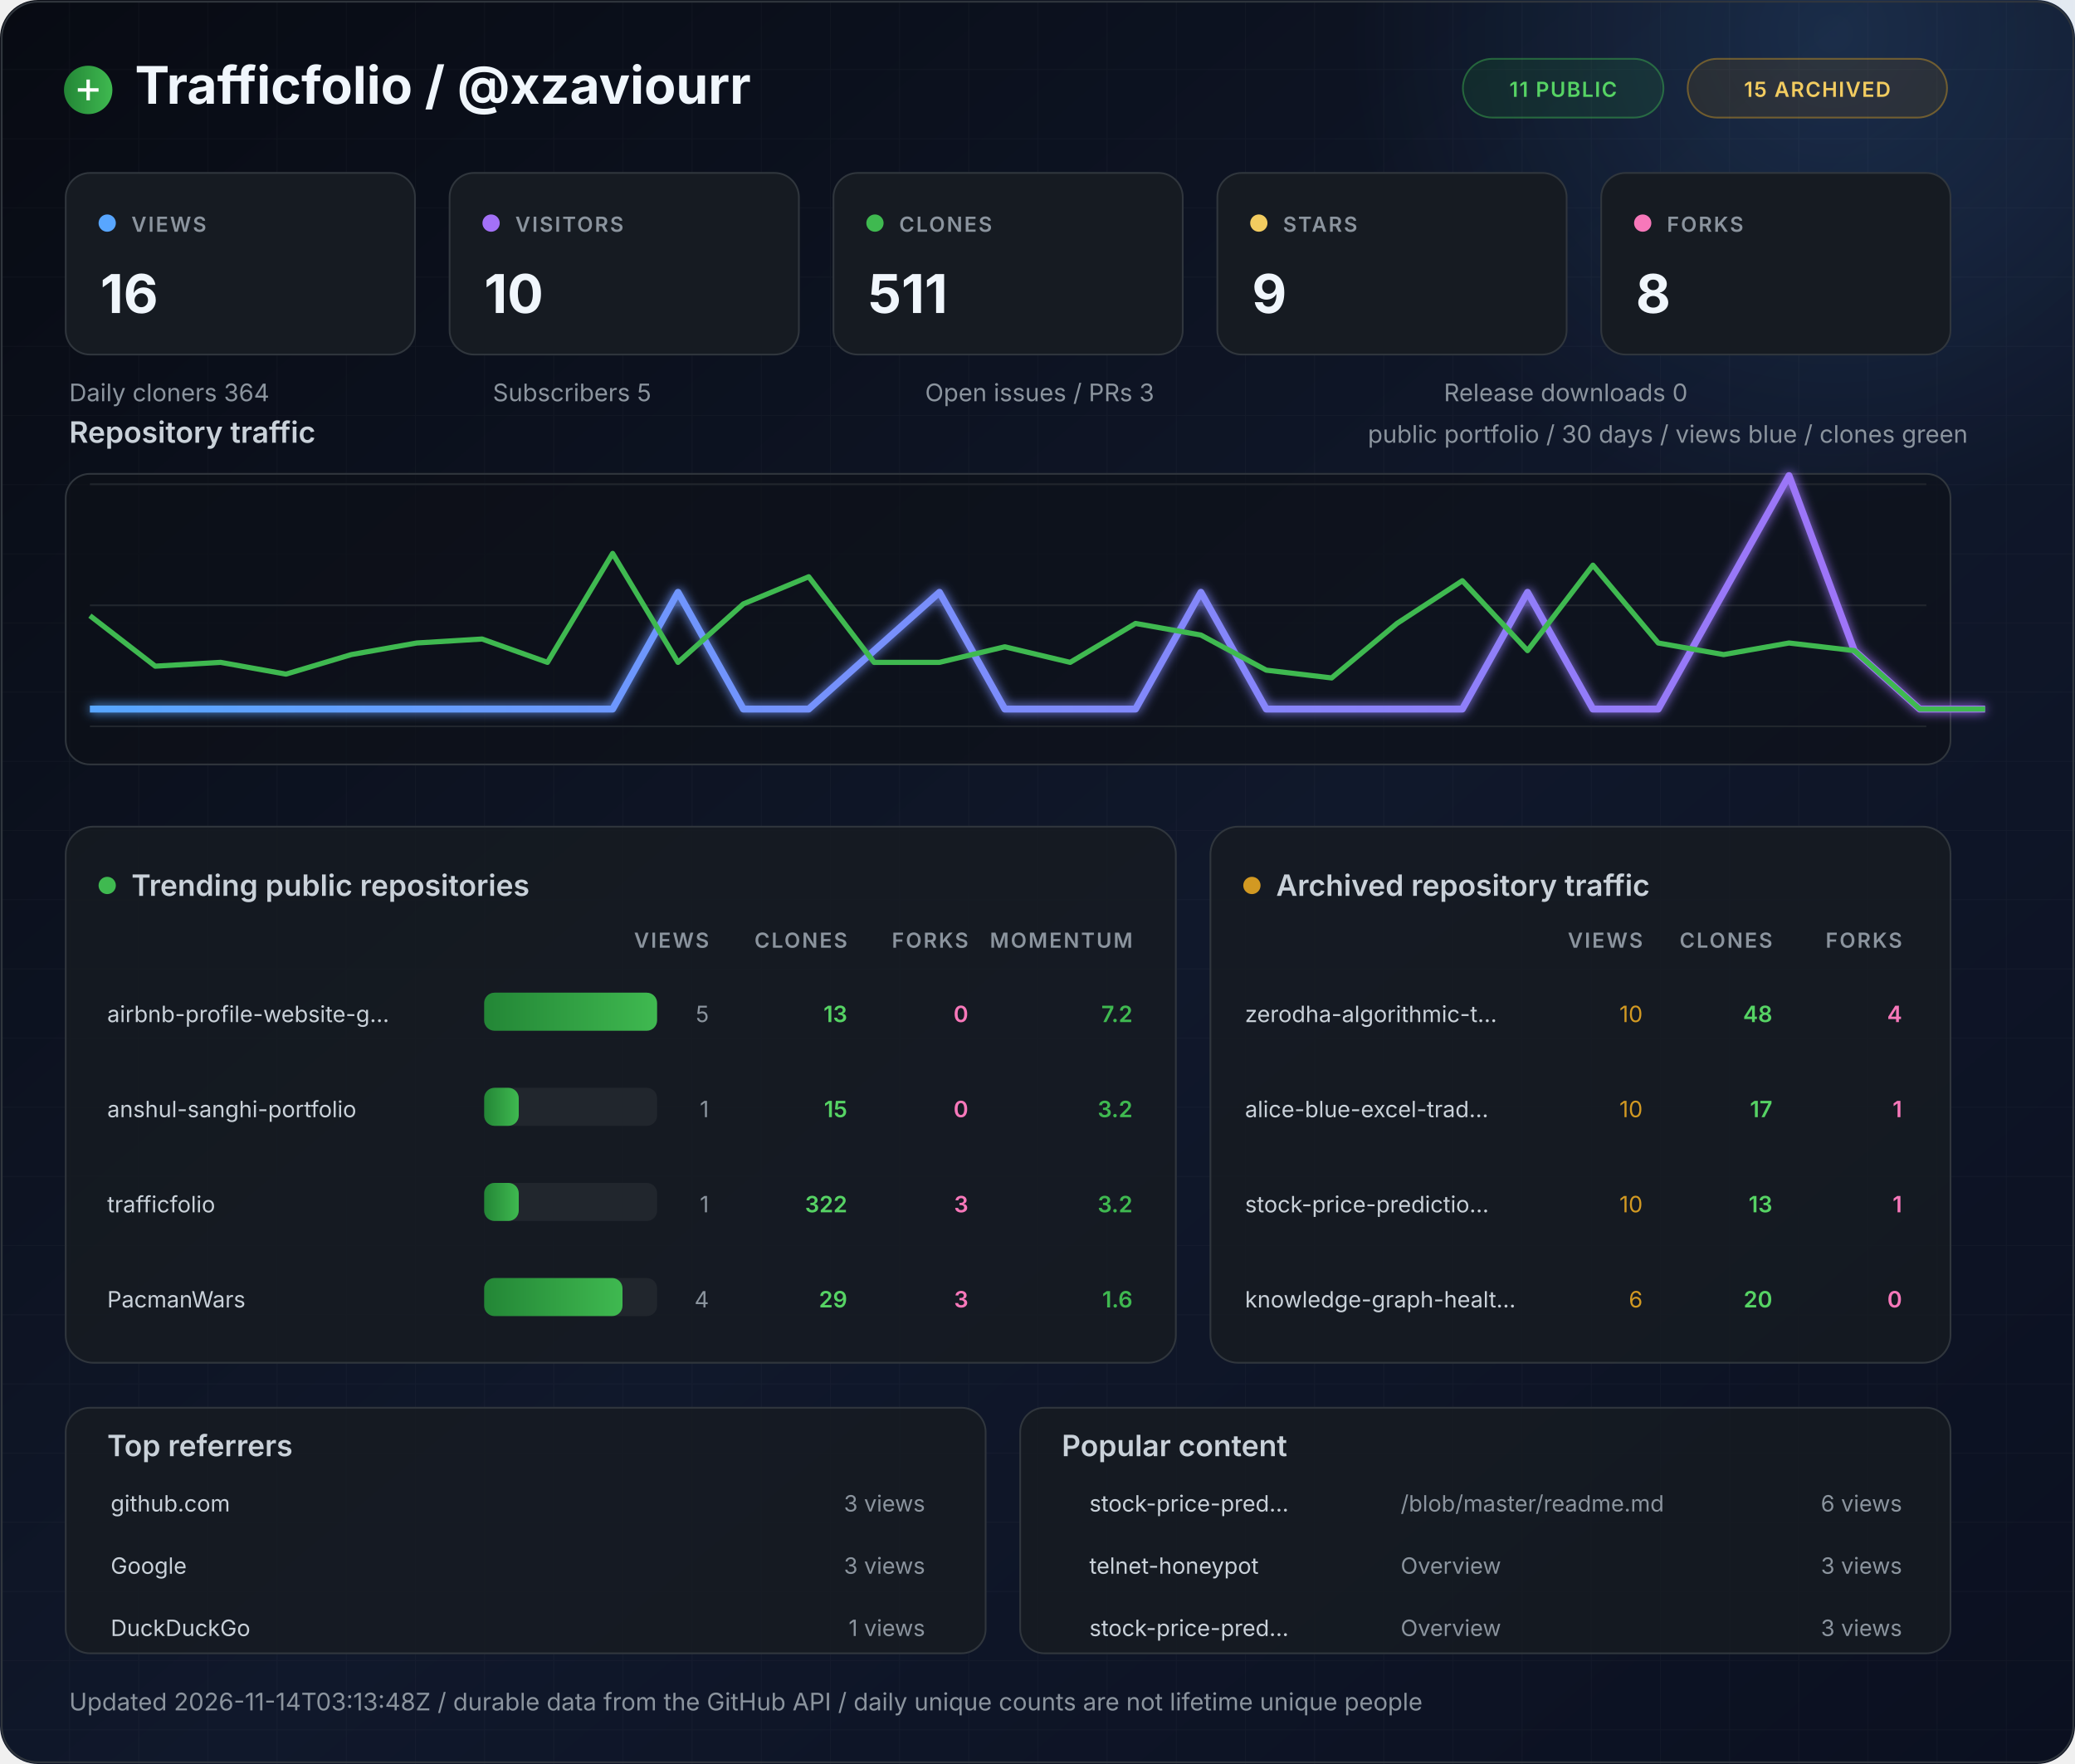
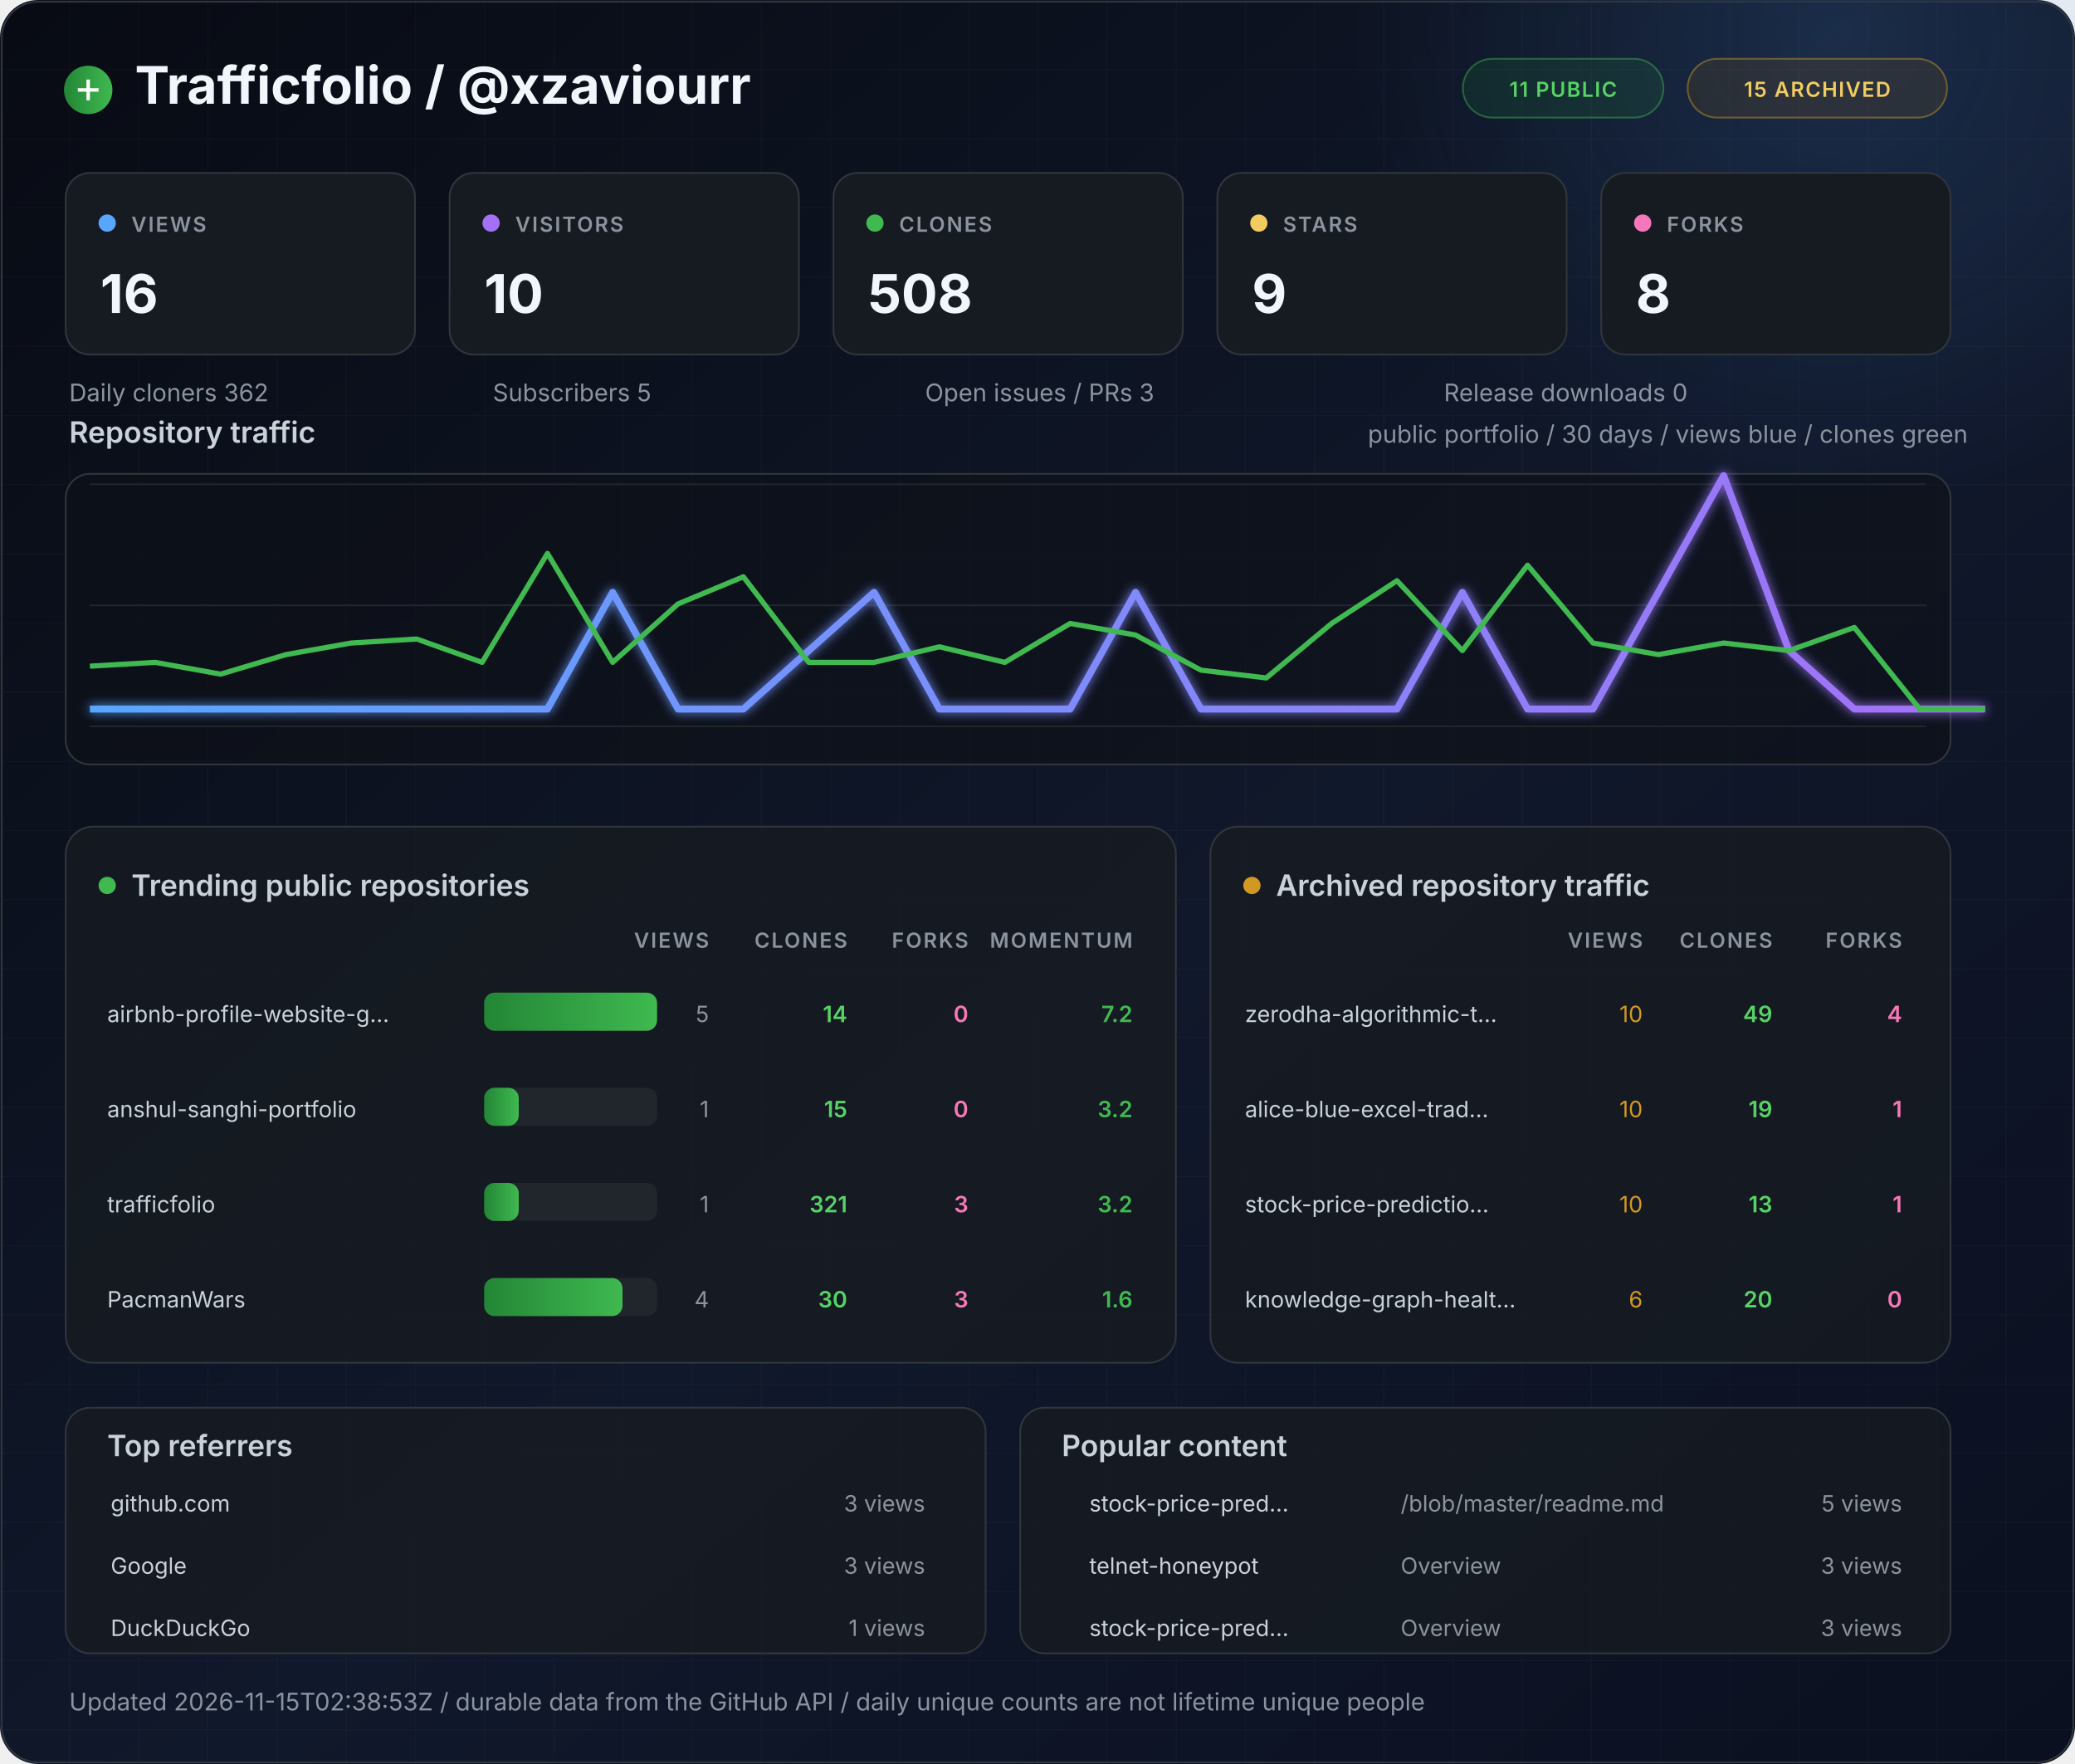
<svg xmlns="http://www.w3.org/2000/svg" width="1200" height="1020" viewBox="0 0 1200 1020" role="img" aria-label="Trafficfolio GitHub analytics dashboard for xzaviourr">
  <defs>
    <linearGradient id="bg" x1="0" y1="0" x2="1" y2="1">
      <stop stop-color="#080b13" />
      <stop offset=".55" stop-color="#10182b" />
      <stop offset="1" stop-color="#0b1020" />
    </linearGradient>
    <linearGradient id="line" x1="0" y1="0" x2="1" y2="0">
      <stop stop-color="#58a6ff" />
      <stop offset="1" stop-color="#a371f7" />
    </linearGradient>
    <linearGradient id="bar" x1="0" y1="0" x2="1" y2="0">
      <stop stop-color="#238636" />
      <stop offset="1" stop-color="#3fb950" />
    </linearGradient>
    <linearGradient id="archiveBar" x1="0" y1="0" x2="1" y2="0">
      <stop stop-color="#9e6a03" />
      <stop offset="1" stop-color="#f2cc60" />
    </linearGradient>
    <radialGradient id="ambient">
      <stop stop-color="#58a6ff" stop-opacity=".16" />
      <stop offset="1" stop-color="#58a6ff" stop-opacity="0" />
    </radialGradient>
    <pattern id="grid" width="40" height="40" patternUnits="userSpaceOnUse">
      <path d="M40 0H0V40" fill="none" stroke="#ffffff" stroke-opacity=".025" />
    </pattern>
    <filter id="glow">
      <feGaussianBlur stdDeviation="3" result="b" />
      <feMerge>
        <feMergeNode in="b" />
        <feMergeNode in="SourceGraphic" />
      </feMerge>
    </filter>
    <style>
    .title{font:750 30px -apple-system,BlinkMacSystemFont,"Segoe UI",sans-serif;fill:#f0f6fc}
    .subtitle{font:14px -apple-system,BlinkMacSystemFont,"Segoe UI",sans-serif;fill:#8b949e}
    .label{font:600 12px -apple-system,BlinkMacSystemFont,"Segoe UI",sans-serif;fill:#8b949e;letter-spacing:1px}
    .metric{font:700 31px -apple-system,BlinkMacSystemFont,"Segoe UI",sans-serif;fill:#f0f6fc}
    .section{font:600 17px -apple-system,BlinkMacSystemFont,"Segoe UI",sans-serif;fill:#c9d1d9}
    .repo,.value,.trend,.archive,.clone,.fork{font:13px -apple-system,BlinkMacSystemFont,"Segoe UI",sans-serif;fill:#c9d1d9}
    .value{fill:#8b949e} .trend{fill:#3fb950;font-weight:600} .archive{fill:#d29922}
    .clone{fill:#56d364;font-weight:600} .fork{fill:#f778ba;font-weight:600}
    .pill{font:600 12px -apple-system,BlinkMacSystemFont,"Segoe UI",sans-serif;letter-spacing:.7px}
  </style>
  </defs>
  <rect width="1200" height="1020" rx="22" fill="url(#bg)" />
  <rect width="1200" height="1020" rx="22" fill="url(#grid)" />
  <circle cx="1060" cy="20" r="280" fill="url(#ambient)" />
  <rect x="1" y="1" width="1198" height="1018" rx="21" fill="none" stroke="#30363d" />
  <circle cx="51" cy="52" r="14" fill="url(#bar)" />
  <path d="M45 52h12M51 46v12" stroke="#fff" stroke-width="2" />
  <text x="78" y="60" class="title">Trafficfolio / @xzaviourr</text>
  <rect x="846" y="34" width="116" height="34" rx="17" fill="#238636" fill-opacity=".16" stroke="#3fb950" stroke-opacity=".45" />
  <text x="904" y="56" text-anchor="middle" class="pill" fill="#56d364">11 PUBLIC</text>
  <rect x="976" y="34" width="150" height="34" rx="17" fill="#9e6a03" fill-opacity=".14" stroke="#d29922" stroke-opacity=".45" />
  <text x="1051" y="56" text-anchor="middle" class="pill" fill="#f2cc60">15 ARCHIVED</text>
  <rect x="38" y="100" width="202" height="105" rx="14" fill="#161b22" stroke="#30363d" />
  <circle cx="62" cy="129" r="5" fill="#58a6ff" />
  <text x="76" y="134" class="label">VIEWS</text>
  <text x="58" y="181" class="metric">16</text>
  <rect x="260" y="100" width="202" height="105" rx="14" fill="#161b22" stroke="#30363d" />
  <circle cx="284" cy="129" r="5" fill="#a371f7" />
  <text x="298" y="134" class="label">VISITORS</text>
  <text x="280" y="181" class="metric">10</text>
  <rect x="482" y="100" width="202" height="105" rx="14" fill="#161b22" stroke="#30363d" />
  <circle cx="506" cy="129" r="5" fill="#3fb950" />
  <text x="520" y="134" class="label">CLONES</text>
-   <text x="502" y="181" class="metric">511</text>
+   <text x="502" y="181" class="metric">508</text>
  <rect x="704" y="100" width="202" height="105" rx="14" fill="#161b22" stroke="#30363d" />
  <circle cx="728" cy="129" r="5" fill="#f2cc60" />
  <text x="742" y="134" class="label">STARS</text>
  <text x="724" y="181" class="metric">9</text>
  <rect x="926" y="100" width="202" height="105" rx="14" fill="#161b22" stroke="#30363d" />
  <circle cx="950" cy="129" r="5" fill="#f778ba" />
  <text x="964" y="134" class="label">FORKS</text>
  <text x="946" y="181" class="metric">8</text>
-   <text x="40" y="232" class="subtitle">Daily cloners 364</text>
+   <text x="40" y="232" class="subtitle">Daily cloners 362</text>
  <text x="285" y="232" class="subtitle">Subscribers 5</text>
  <text x="535" y="232" class="subtitle">Open issues / PRs 3</text>
  <text x="835" y="232" class="subtitle">Release downloads 0</text>
  <text x="40" y="256" class="section">Repository traffic</text>
  <text x="1138" y="256" text-anchor="end" class="subtitle">public portfolio / 30 days / views blue / clones green</text>
  <rect x="38" y="274" width="1090" height="168" rx="14" fill="#0d1117" fill-opacity=".62" stroke="#30363d" />
  <line x1="52" y1="420" x2="1114" y2="420" stroke="#21262d" />
  <line x1="52" y1="350" x2="1114" y2="350" stroke="#21262d" />
  <line x1="52" y1="280" x2="1114" y2="280" stroke="#21262d" />
-   <polyline points="52.0,410.0 89.8,410.0 127.6,410.0 165.4,410.0 203.2,410.0 241.0,410.0 278.8,410.0 316.6,410.0 354.3,410.0 392.1,342.5 429.9,410.0 467.7,410.0 505.5,376.2 543.3,342.5 581.1,410.0 618.9,410.0 656.7,410.0 694.5,342.5 732.3,410.0 770.1,410.0 807.9,410.0 845.7,410.0 883.4,342.5 921.2,410.0 959.0,410.0 996.8,342.5 1034.6,275.0 1072.4,376.2 1110.2,410.0 1148.0,410.0" fill="none" stroke="url(#line)" stroke-width="4" stroke-linejoin="round" filter="url(#glow)" />
-   <polyline points="52.0,356.0 89.8,385.2 127.6,383.0 165.4,389.8 203.2,378.5 241.0,371.8 278.8,369.5 316.6,383.0 354.3,320.0 392.1,383.0 429.9,349.2 467.7,333.5 505.5,383.0 543.3,383.0 581.1,374.0 618.9,383.0 656.7,360.5 694.5,367.2 732.3,387.5 770.1,392.0 807.9,360.5 845.7,335.8 883.4,376.2 921.2,326.8 959.0,371.8 996.8,378.5 1034.6,371.8 1072.4,376.2 1110.2,410.0 1148.0,410.0" fill="none" stroke="#3fb950" stroke-width="3" stroke-linejoin="round" />
+   <polyline points="52.0,410.0 89.8,410.0 127.6,410.0 165.4,410.0 203.2,410.0 241.0,410.0 278.8,410.0 316.6,410.0 354.3,342.5 392.1,410.0 429.9,410.0 467.7,376.2 505.5,342.5 543.3,410.0 581.1,410.0 618.9,410.0 656.7,342.5 694.5,410.0 732.3,410.0 770.1,410.0 807.9,410.0 845.7,342.5 883.4,410.0 921.2,410.0 959.0,342.5 996.8,275.0 1034.6,376.2 1072.4,410.0 1110.2,410.0 1148.0,410.0" fill="none" stroke="url(#line)" stroke-width="4" stroke-linejoin="round" filter="url(#glow)" />
+   <polyline points="52.0,385.2 89.8,383.0 127.6,389.8 165.4,378.5 203.2,371.8 241.0,369.5 278.8,383.0 316.6,320.0 354.3,383.0 392.1,349.2 429.9,333.5 467.7,383.0 505.5,383.0 543.3,374.0 581.1,383.0 618.9,360.5 656.7,367.2 694.5,387.5 732.3,392.0 770.1,360.5 807.9,335.8 845.7,376.2 883.4,326.8 921.2,371.8 959.0,378.5 996.8,371.8 1034.6,376.2 1072.4,362.8 1110.2,410.0 1148.0,410.0" fill="none" stroke="#3fb950" stroke-width="3" stroke-linejoin="round" />
  <rect x="38" y="478" width="642" height="310" rx="16" fill="#161b22" fill-opacity=".82" stroke="#30363d" />
  <circle cx="62" cy="512" r="5" fill="#3fb950" />
  <text x="76" y="518" class="section">Trending public repositories</text>
  <text x="410" y="548" text-anchor="end" class="label">VIEWS</text>
  <text x="490" y="548" text-anchor="end" class="label">CLONES</text>
  <text x="560" y="548" text-anchor="end" class="label">FORKS</text>
  <text x="655" y="548" text-anchor="end" class="label">MOMENTUM</text>
  <text x="62" y="591" class="repo">airbnb-profile-website-g...</text>
  <rect x="280" y="574" width="100" height="22" rx="6" fill="#21262d" />
  <rect x="280" y="574" width="100" height="22" rx="6" fill="url(#bar)" />
  <text x="410" y="591" text-anchor="end" class="value">5</text>
-   <text x="490" y="591" text-anchor="end" class="clone">13</text>
+   <text x="490" y="591" text-anchor="end" class="clone">14</text>
  <text x="560" y="591" text-anchor="end" class="fork">0</text>
  <text x="655" y="591" text-anchor="end" class="trend">7.2</text>
  <text x="62" y="646" class="repo">anshul-sanghi-portfolio</text>
  <rect x="280" y="629" width="100" height="22" rx="6" fill="#21262d" />
  <rect x="280" y="629" width="20" height="22" rx="6" fill="url(#bar)" />
  <text x="410" y="646" text-anchor="end" class="value">1</text>
  <text x="490" y="646" text-anchor="end" class="clone">15</text>
  <text x="560" y="646" text-anchor="end" class="fork">0</text>
  <text x="655" y="646" text-anchor="end" class="trend">3.2</text>
  <text x="62" y="701" class="repo">trafficfolio</text>
  <rect x="280" y="684" width="100" height="22" rx="6" fill="#21262d" />
  <rect x="280" y="684" width="20" height="22" rx="6" fill="url(#bar)" />
  <text x="410" y="701" text-anchor="end" class="value">1</text>
-   <text x="490" y="701" text-anchor="end" class="clone">322</text>
+   <text x="490" y="701" text-anchor="end" class="clone">321</text>
  <text x="560" y="701" text-anchor="end" class="fork">3</text>
  <text x="655" y="701" text-anchor="end" class="trend">3.2</text>
  <text x="62" y="756" class="repo">PacmanWars</text>
  <rect x="280" y="739" width="100" height="22" rx="6" fill="#21262d" />
  <rect x="280" y="739" width="80" height="22" rx="6" fill="url(#bar)" />
  <text x="410" y="756" text-anchor="end" class="value">4</text>
-   <text x="490" y="756" text-anchor="end" class="clone">29</text>
+   <text x="490" y="756" text-anchor="end" class="clone">30</text>
  <text x="560" y="756" text-anchor="end" class="fork">3</text>
  <text x="655" y="756" text-anchor="end" class="trend">1.6</text>
  <rect x="700" y="478" width="428" height="310" rx="16" fill="#161b22" fill-opacity=".82" stroke="#30363d" />
  <circle cx="724" cy="512" r="5" fill="#d29922" />
  <text x="738" y="518" class="section">Archived repository traffic</text>
  <text x="950" y="548" text-anchor="end" class="label">VIEWS</text>
  <text x="1025" y="548" text-anchor="end" class="label">CLONES</text>
  <text x="1100" y="548" text-anchor="end" class="label">FORKS</text>
  <text x="720" y="591" class="repo">zerodha-algorithmic-t...</text>
  <text x="950" y="591" text-anchor="end" class="archive">10</text>
-   <text x="1025" y="591" text-anchor="end" class="clone">48</text>
+   <text x="1025" y="591" text-anchor="end" class="clone">49</text>
  <text x="1100" y="591" text-anchor="end" class="fork">4</text>
  <text x="720" y="646" class="repo">alice-blue-excel-trad...</text>
  <text x="950" y="646" text-anchor="end" class="archive">10</text>
-   <text x="1025" y="646" text-anchor="end" class="clone">17</text>
+   <text x="1025" y="646" text-anchor="end" class="clone">19</text>
  <text x="1100" y="646" text-anchor="end" class="fork">1</text>
  <text x="720" y="701" class="repo">stock-price-predictio...</text>
  <text x="950" y="701" text-anchor="end" class="archive">10</text>
  <text x="1025" y="701" text-anchor="end" class="clone">13</text>
  <text x="1100" y="701" text-anchor="end" class="fork">1</text>
  <text x="720" y="756" class="repo">knowledge-graph-healt...</text>
  <text x="950" y="756" text-anchor="end" class="archive">6</text>
  <text x="1025" y="756" text-anchor="end" class="clone">20</text>
  <text x="1100" y="756" text-anchor="end" class="fork">0</text>
  <rect x="38" y="814" width="532" height="142" rx="14" fill="#161b22" fill-opacity=".82" stroke="#30363d" />
  <text x="62" y="842" class="section">Top referrers</text>
  <text x="64" y="874" class="repo">github.com</text>
  <text x="535" y="874" text-anchor="end" class="value">3 views</text>
  <text x="64" y="910" class="repo">Google</text>
  <text x="535" y="910" text-anchor="end" class="value">3 views</text>
  <text x="64" y="946" class="repo">DuckDuckGo</text>
  <text x="535" y="946" text-anchor="end" class="value">1 views</text>
  <rect x="590" y="814" width="538" height="142" rx="14" fill="#161b22" fill-opacity=".82" stroke="#30363d" />
  <text x="614" y="842" class="section">Popular content</text>
  <text x="630" y="874" class="repo">stock-price-pred...</text>
  <text x="810" y="874" class="value">/blob/master/readme.md</text>
-   <text x="1100" y="874" text-anchor="end" class="value">6 views</text>
+   <text x="1100" y="874" text-anchor="end" class="value">5 views</text>
  <text x="630" y="910" class="repo">telnet-honeypot</text>
  <text x="810" y="910" class="value">Overview</text>
  <text x="1100" y="910" text-anchor="end" class="value">3 views</text>
  <text x="630" y="946" class="repo">stock-price-pred...</text>
  <text x="810" y="946" class="value">Overview</text>
  <text x="1100" y="946" text-anchor="end" class="value">3 views</text>
-   <text x="40" y="989" class="subtitle">Updated 2026-11-14T03:13:48Z / durable data from the GitHub API / daily unique counts are not lifetime unique people</text>
+   <text x="40" y="989" class="subtitle">Updated 2026-11-15T02:38:53Z / durable data from the GitHub API / daily unique counts are not lifetime unique people</text>
</svg>
